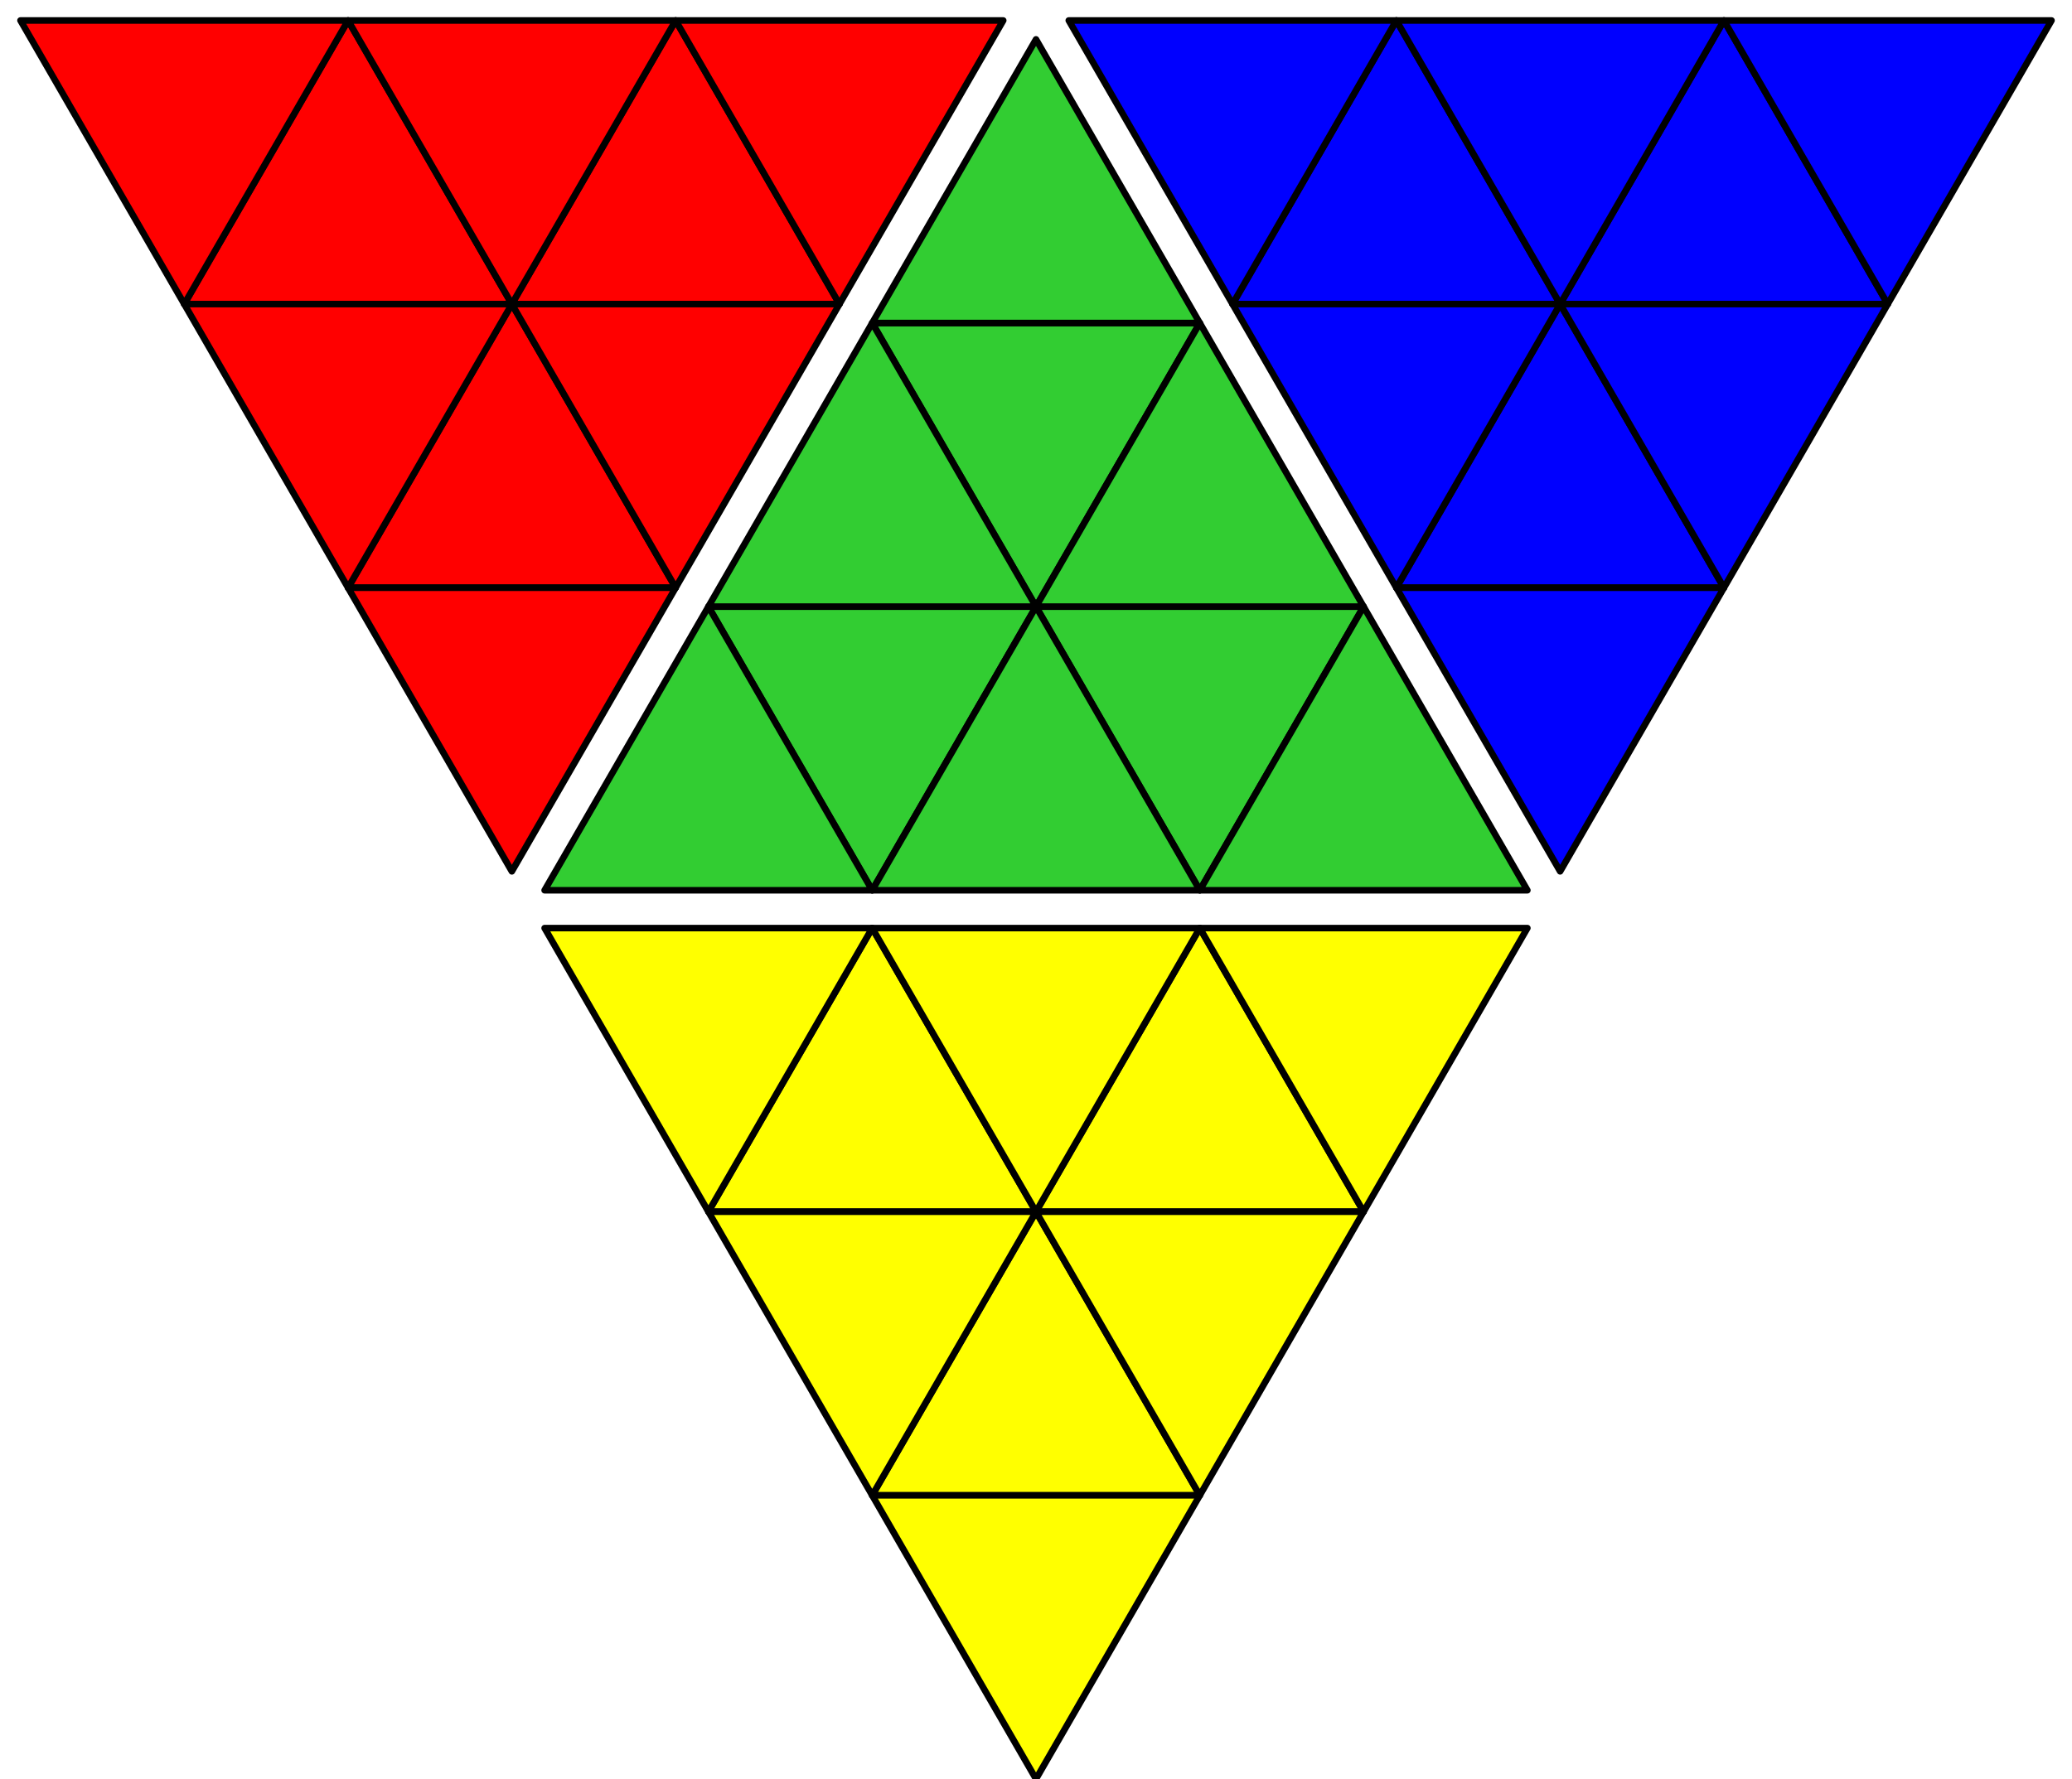
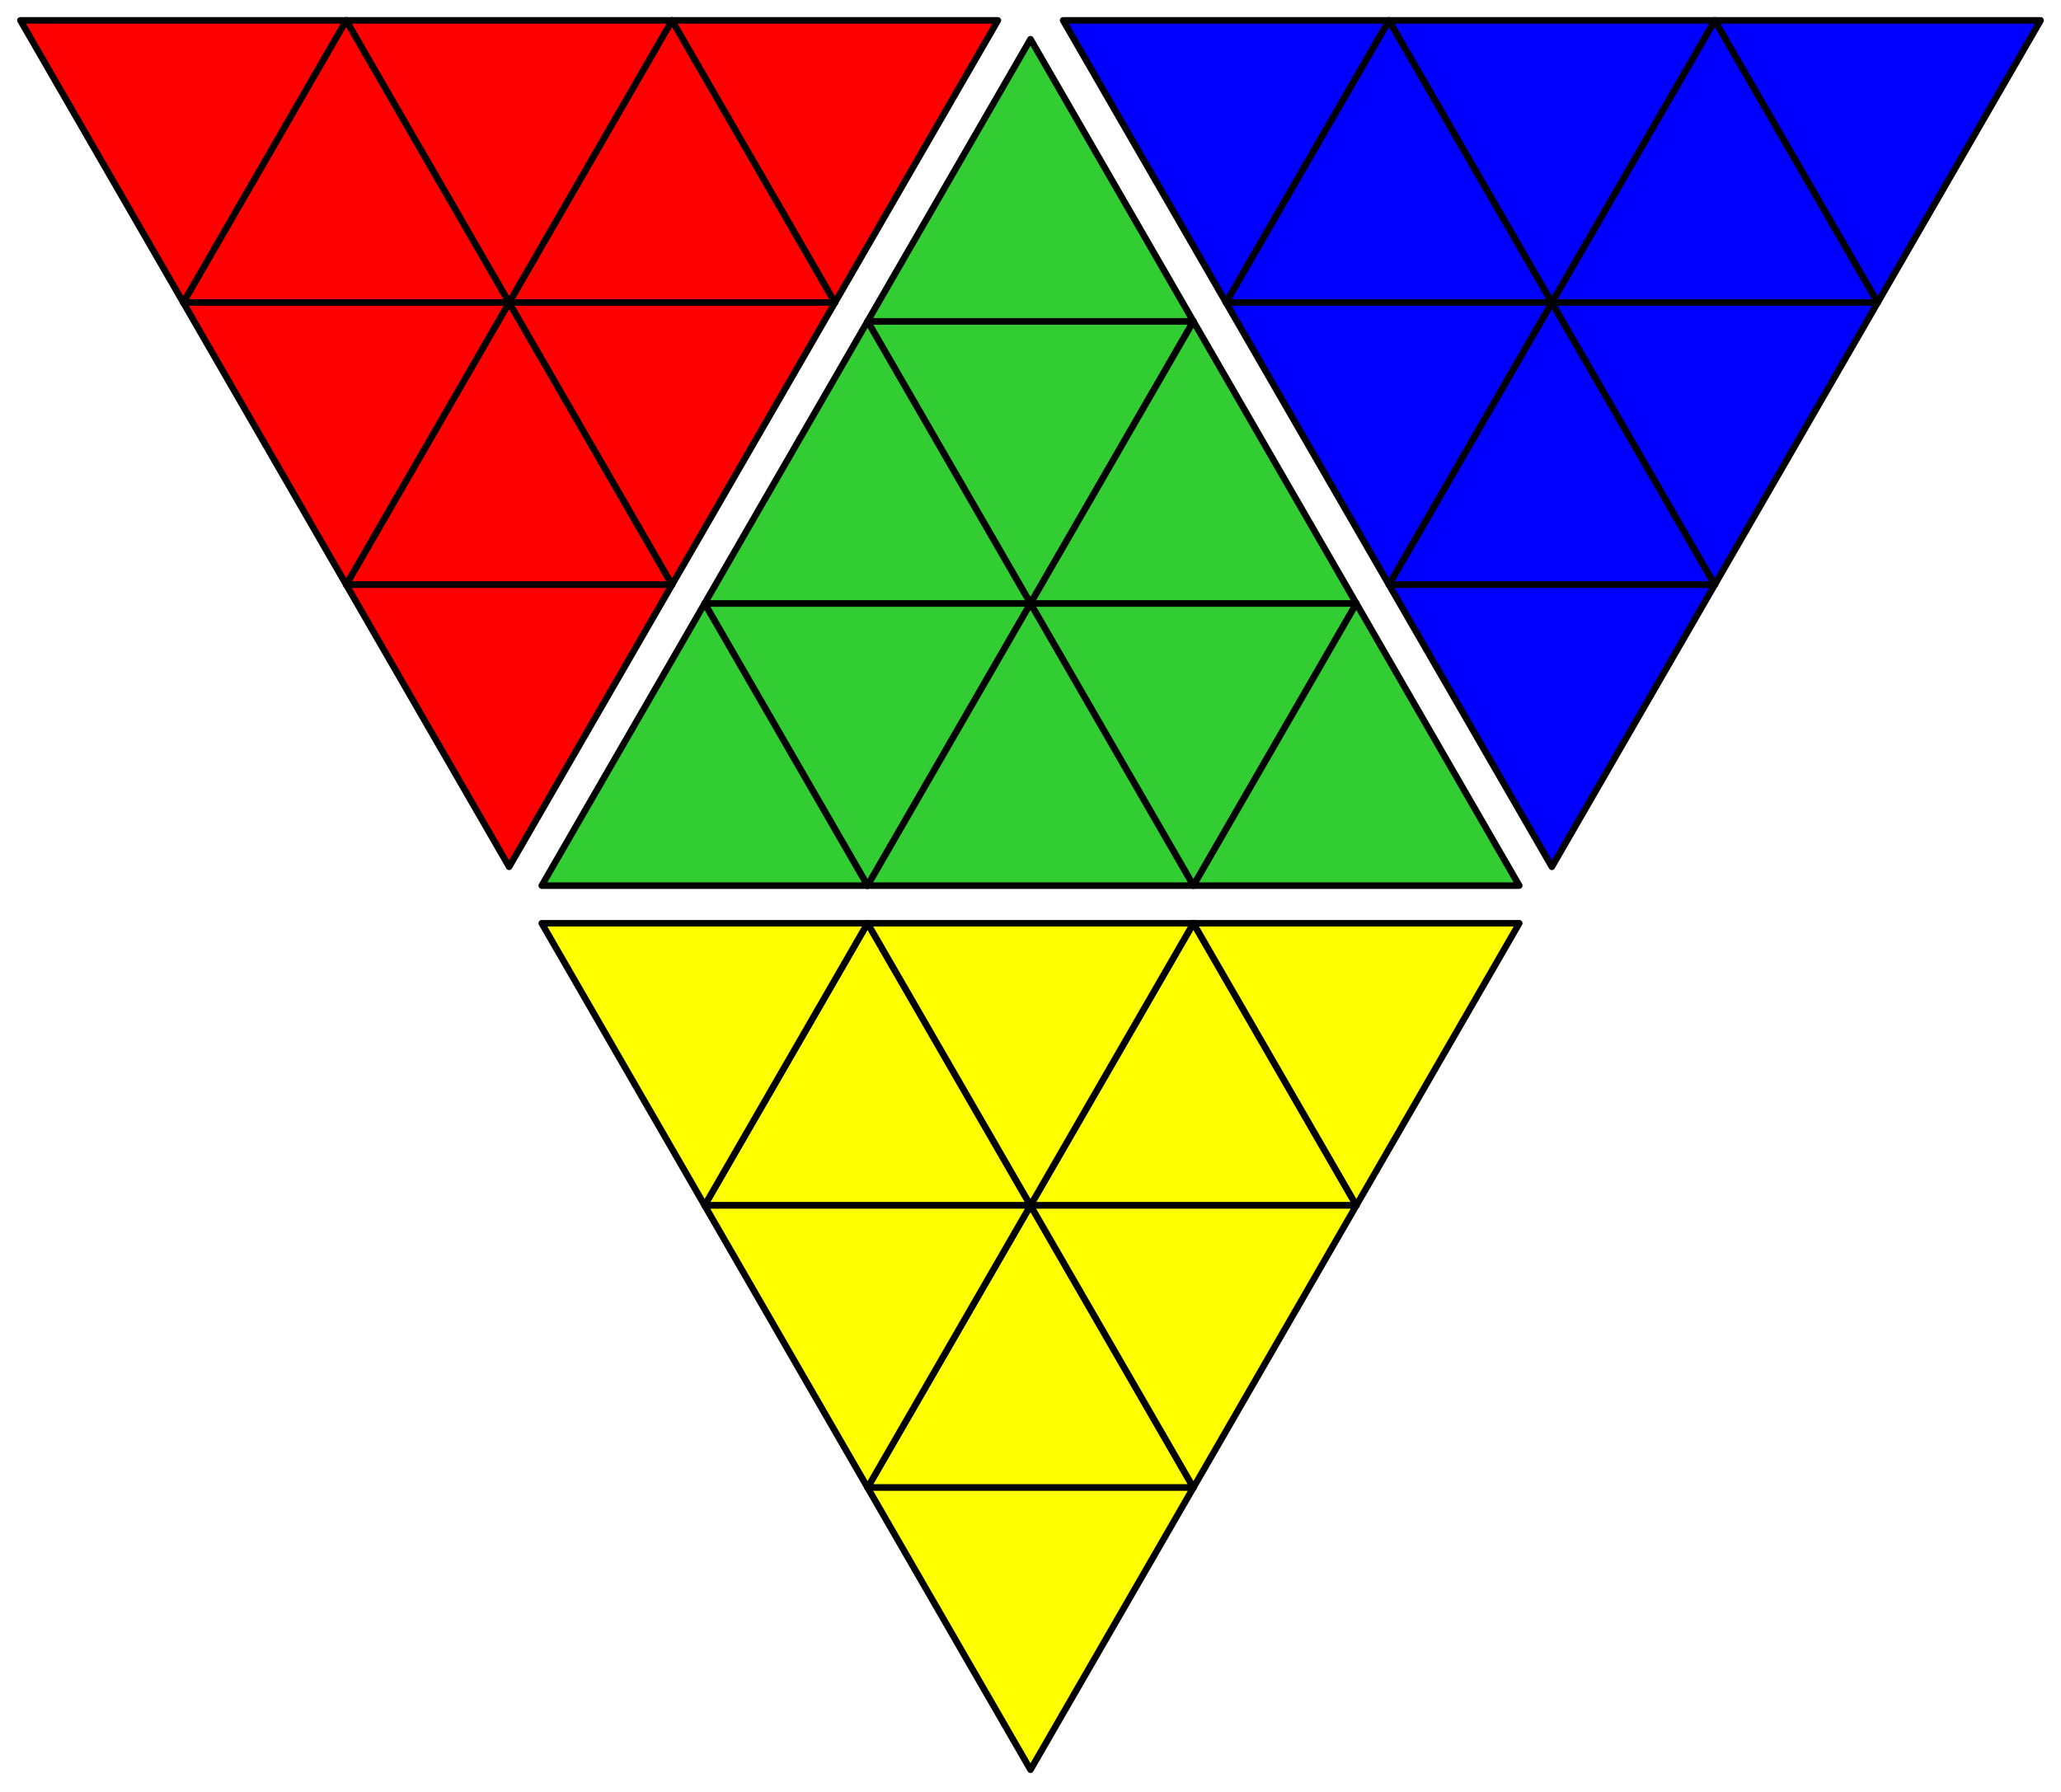
- <svg xmlns="http://www.w3.org/2000/svg" xmlns:xlink="http://www.w3.org/1999/xlink" version="1.1" viewBox="0 0 506 434.549" preserveAspectRatio="xMidYMid meet">
+ <svg xmlns="http://www.w3.org/2000/svg" xmlns:xlink="http://www.w3.org/1999/xlink" version="1.1" viewBox="0 0 506 440" preserveAspectRatio="xMidYMid meet">
  <defs>
  </defs>
  <defs>
    <g id="stickerA" transform="scale(1, 0.5773503)">
      <path d="m 0,1.732 1,-1.732 1,1.732 z" stroke="black" stroke-width="0.04px" stroke-linecap="butt" stroke-linejoin="round" />
    </g>
    <g id="stickerV" transform="scale(1, 0.5773503)">
      <path d="m 0,0 1,1.732 1,-1.732 z" stroke="black" stroke-width="0.04px" stroke-linecap="butt" stroke-linejoin="round" />
    </g>
  </defs>
  <g id="puzzle" transform="translate(5, 5) scale(40, 69.28203)">
    <use id="CENTERS-l0-o0" xlink:href="#stickerV" transform="translate(5.2, 1.066667)" style="fill: limegreen" />
    <use id="CENTERS-l0-o1" xlink:href="#stickerA" transform="translate(3, 0)" style="fill: red" />
    <use id="CENTERS-l0-o2" xlink:href="#stickerA" transform="translate(7.4, 0)" style="fill: blue" />
    <use id="CENTERS-l1-o0" xlink:href="#stickerV" transform="translate(4.2, 2.066667)" style="fill: limegreen" />
    <use id="CENTERS-l1-o1" xlink:href="#stickerA" transform="translate(4.2, 3.2)" style="fill: yellow" />
    <use id="CENTERS-l1-o2" xlink:href="#stickerA" transform="translate(2, 1)" style="fill: red" />
    <use id="CENTERS-l2-o0" xlink:href="#stickerV" transform="translate(6.2, 2.066667)" style="fill: limegreen" />
    <use id="CENTERS-l2-o1" xlink:href="#stickerA" transform="translate(8.4, 1)" style="fill: blue" />
    <use id="CENTERS-l2-o2" xlink:href="#stickerA" transform="translate(6.2, 3.2)" style="fill: yellow" />
    <use id="CENTERS-l3-o0" xlink:href="#stickerA" transform="translate(9.4, 0)" style="fill: blue" />
    <use id="CENTERS-l3-o1" xlink:href="#stickerA" transform="translate(1, 0)" style="fill: red" />
    <use id="CENTERS-l3-o2" xlink:href="#stickerA" transform="translate(5.2, 4.2)" style="fill: yellow" />
    <use id="TIPS-l0-o0" xlink:href="#stickerA" transform="translate(5.2, 0.06666667)" style="fill: limegreen" />
    <use id="TIPS-l0-o1" xlink:href="#stickerV" transform="translate(4, 0)" style="fill: red" />
    <use id="TIPS-l0-o2" xlink:href="#stickerV" transform="translate(6.4, 0)" style="fill: blue" />
    <use id="TIPS-l1-o0" xlink:href="#stickerA" transform="translate(3.2, 2.066667)" style="fill: limegreen" />
    <use id="TIPS-l1-o1" xlink:href="#stickerV" transform="translate(3.2, 3.2)" style="fill: yellow" />
    <use id="TIPS-l1-o2" xlink:href="#stickerV" transform="translate(2, 2)" style="fill: red" />
    <use id="TIPS-l2-o0" xlink:href="#stickerV" transform="translate(8.4, 2)" style="fill: blue" />
    <use id="TIPS-l2-o1" xlink:href="#stickerV" transform="translate(7.2, 3.2)" style="fill: yellow" />
    <use id="TIPS-l2-o2" xlink:href="#stickerA" transform="translate(7.2, 2.066667)" style="fill: limegreen" />
    <use id="TIPS-l3-o0" xlink:href="#stickerV" transform="translate(10.4,0)" style="fill: blue" />
    <use id="TIPS-l3-o1" xlink:href="#stickerV" transform="translate(0, 0)" style="fill: red" />
    <use id="TIPS-l3-o2" xlink:href="#stickerV" transform="translate(5.2, 5.2)" style="fill: yellow" />
    <use id="EDGES-l0-o0" xlink:href="#stickerA" transform="translate(4.2, 1.066667)" style="fill: limegreen" />
    <use id="EDGES-l0-o1" xlink:href="#stickerV" transform="translate(3, 1)" style="fill: red" />
    <use id="EDGES-l1-o0" xlink:href="#stickerA" transform="translate(6.2, 1.066667)" style="fill: limegreen" />
    <use id="EDGES-l1-o1" xlink:href="#stickerV" transform="translate(7.4, 1)" style="fill: blue" />
    <use id="EDGES-l2-o0" xlink:href="#stickerV" transform="translate(8.4, 0)" style="fill: blue" />
    <use id="EDGES-l2-o1" xlink:href="#stickerV" transform="translate(2, 0)" style="fill: red" />
    <use id="EDGES-l3-o0" xlink:href="#stickerV" transform="translate(5.2, 3.2)" style="fill: yellow" />
    <use id="EDGES-l3-o1" xlink:href="#stickerA" transform="translate(5.2, 2.066667)" style="fill: limegreen" />
    <use id="EDGES-l4-o0" xlink:href="#stickerV" transform="translate(6.2, 4.2)" style="fill: yellow" />
    <use id="EDGES-l4-o1" xlink:href="#stickerV" transform="translate(9.4, 1)" style="fill: blue" />
    <use id="EDGES-l5-o0" xlink:href="#stickerV" transform="translate(4.2, 4.2)" style="fill: yellow" />
    <use id="EDGES-l5-o1" xlink:href="#stickerV" transform="translate(1, 1)" style="fill: red" />
  </g>
</svg>
